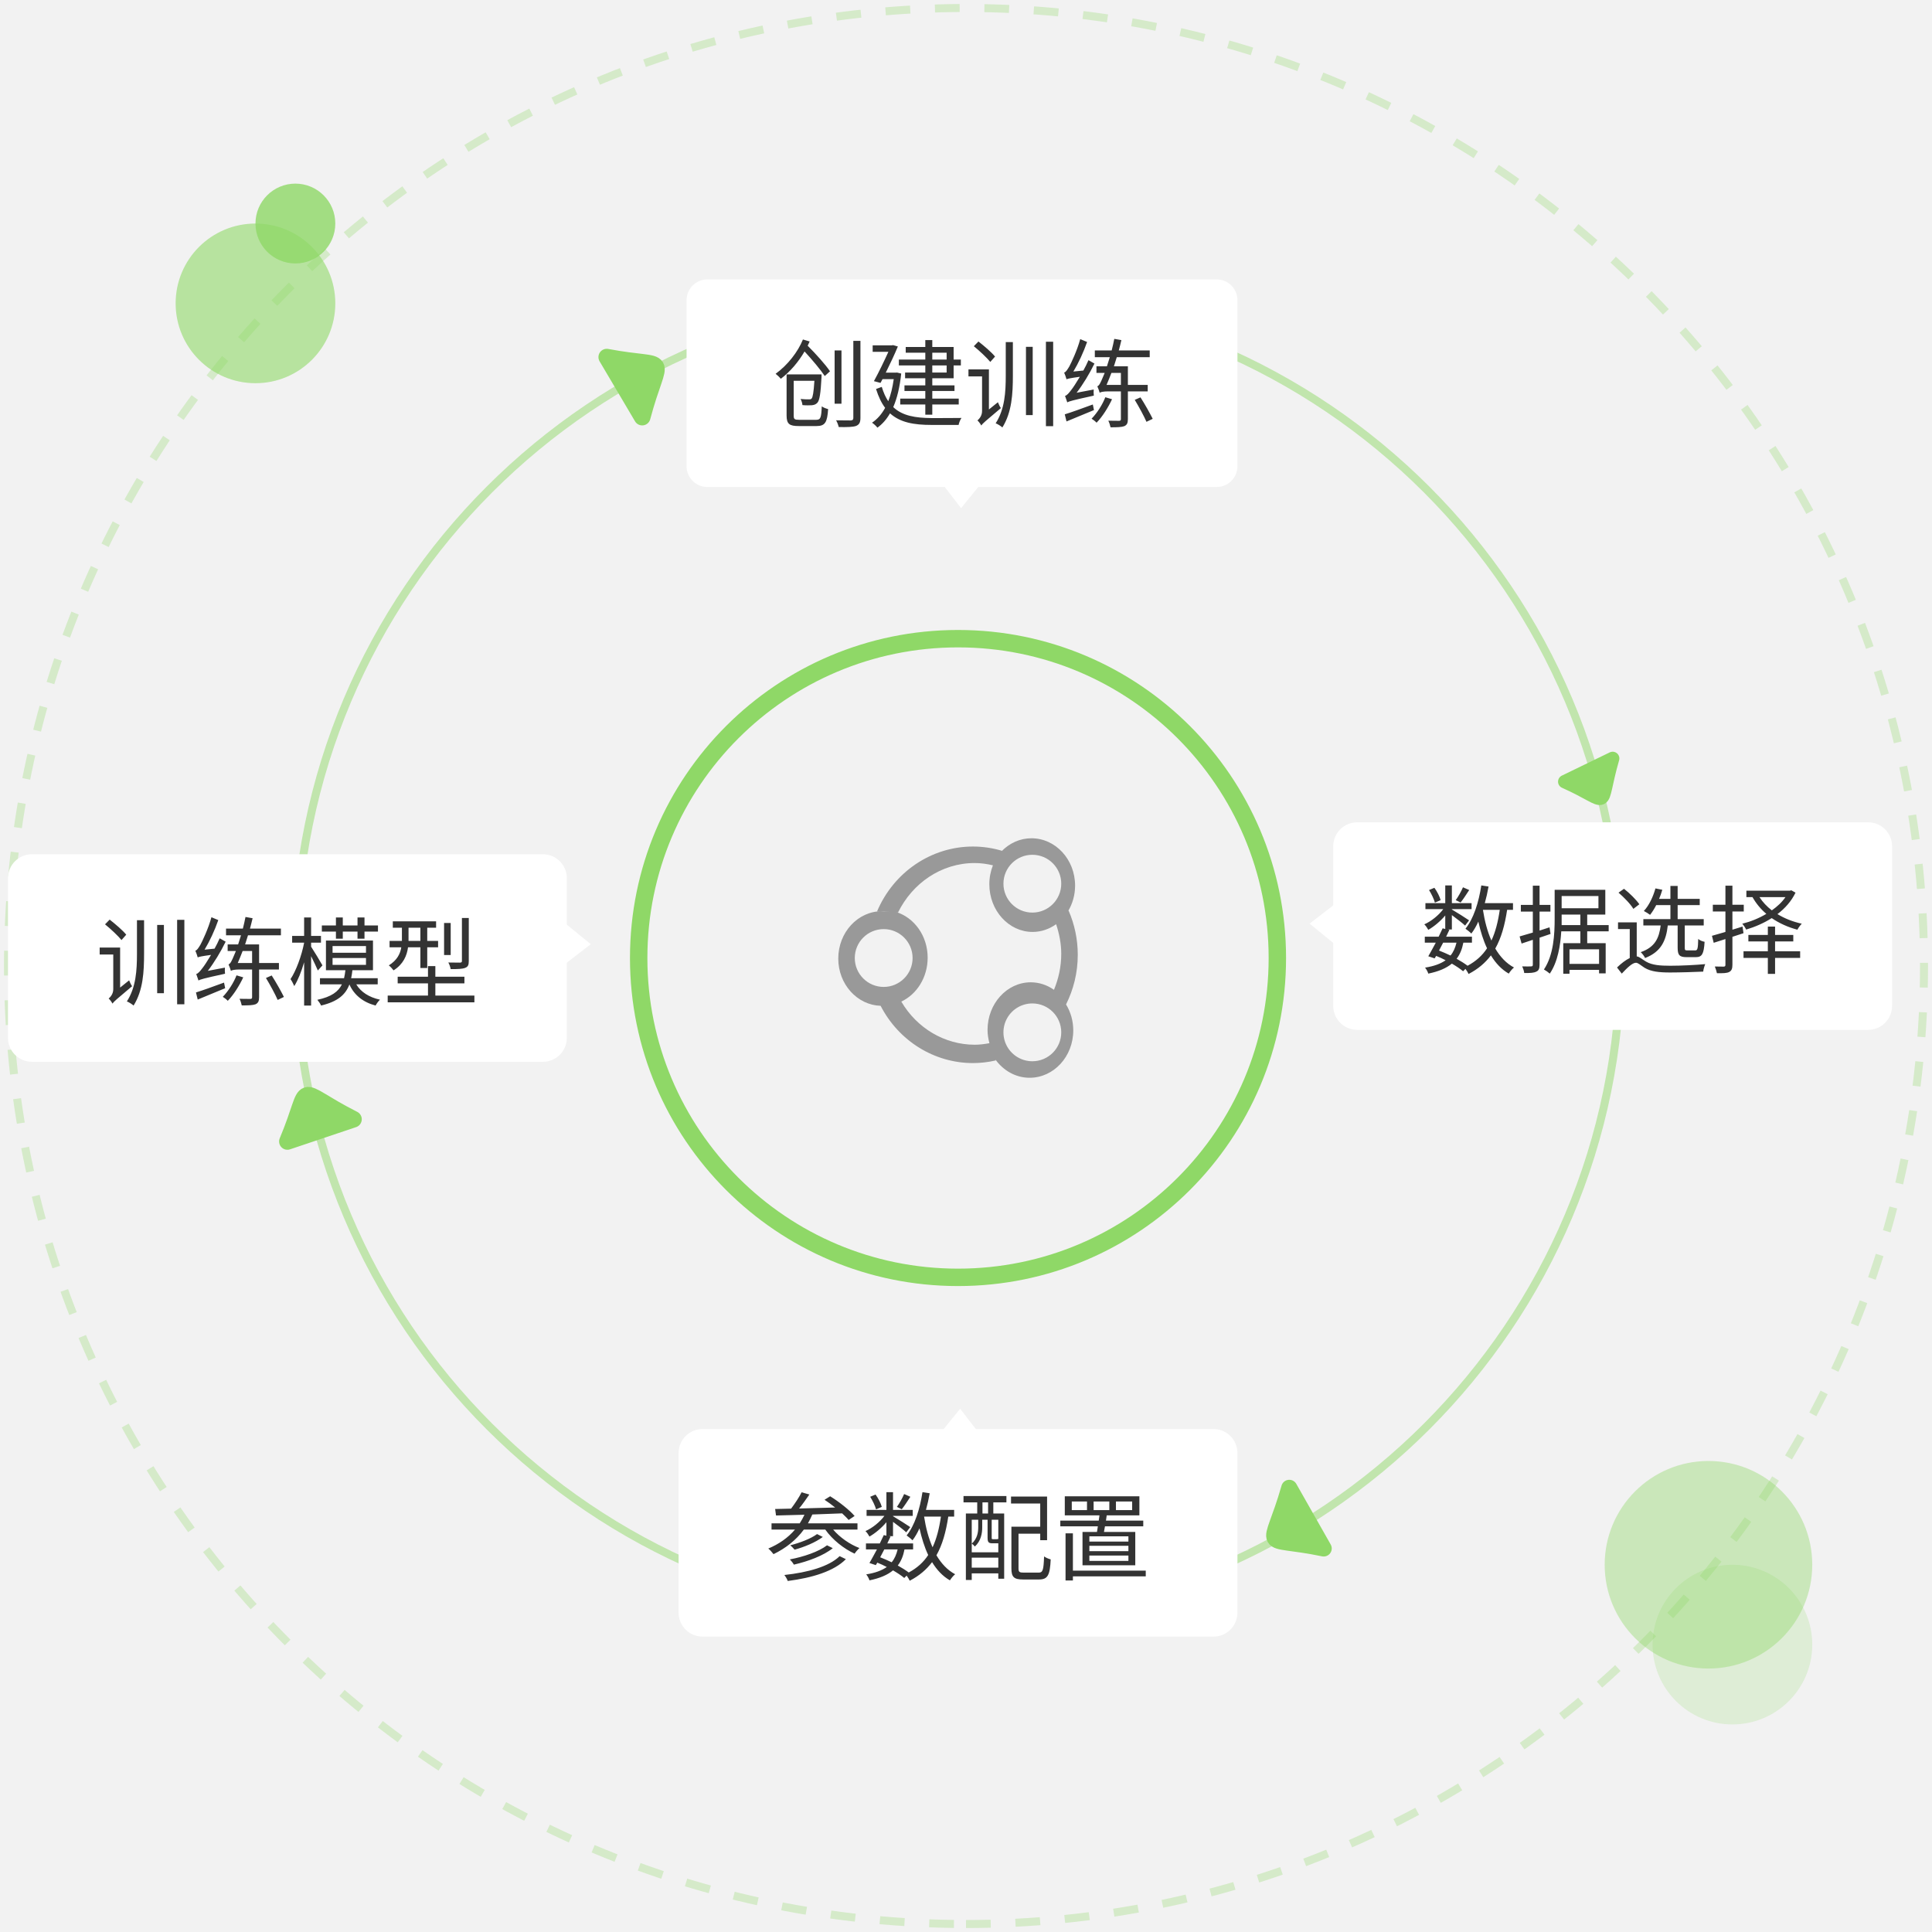
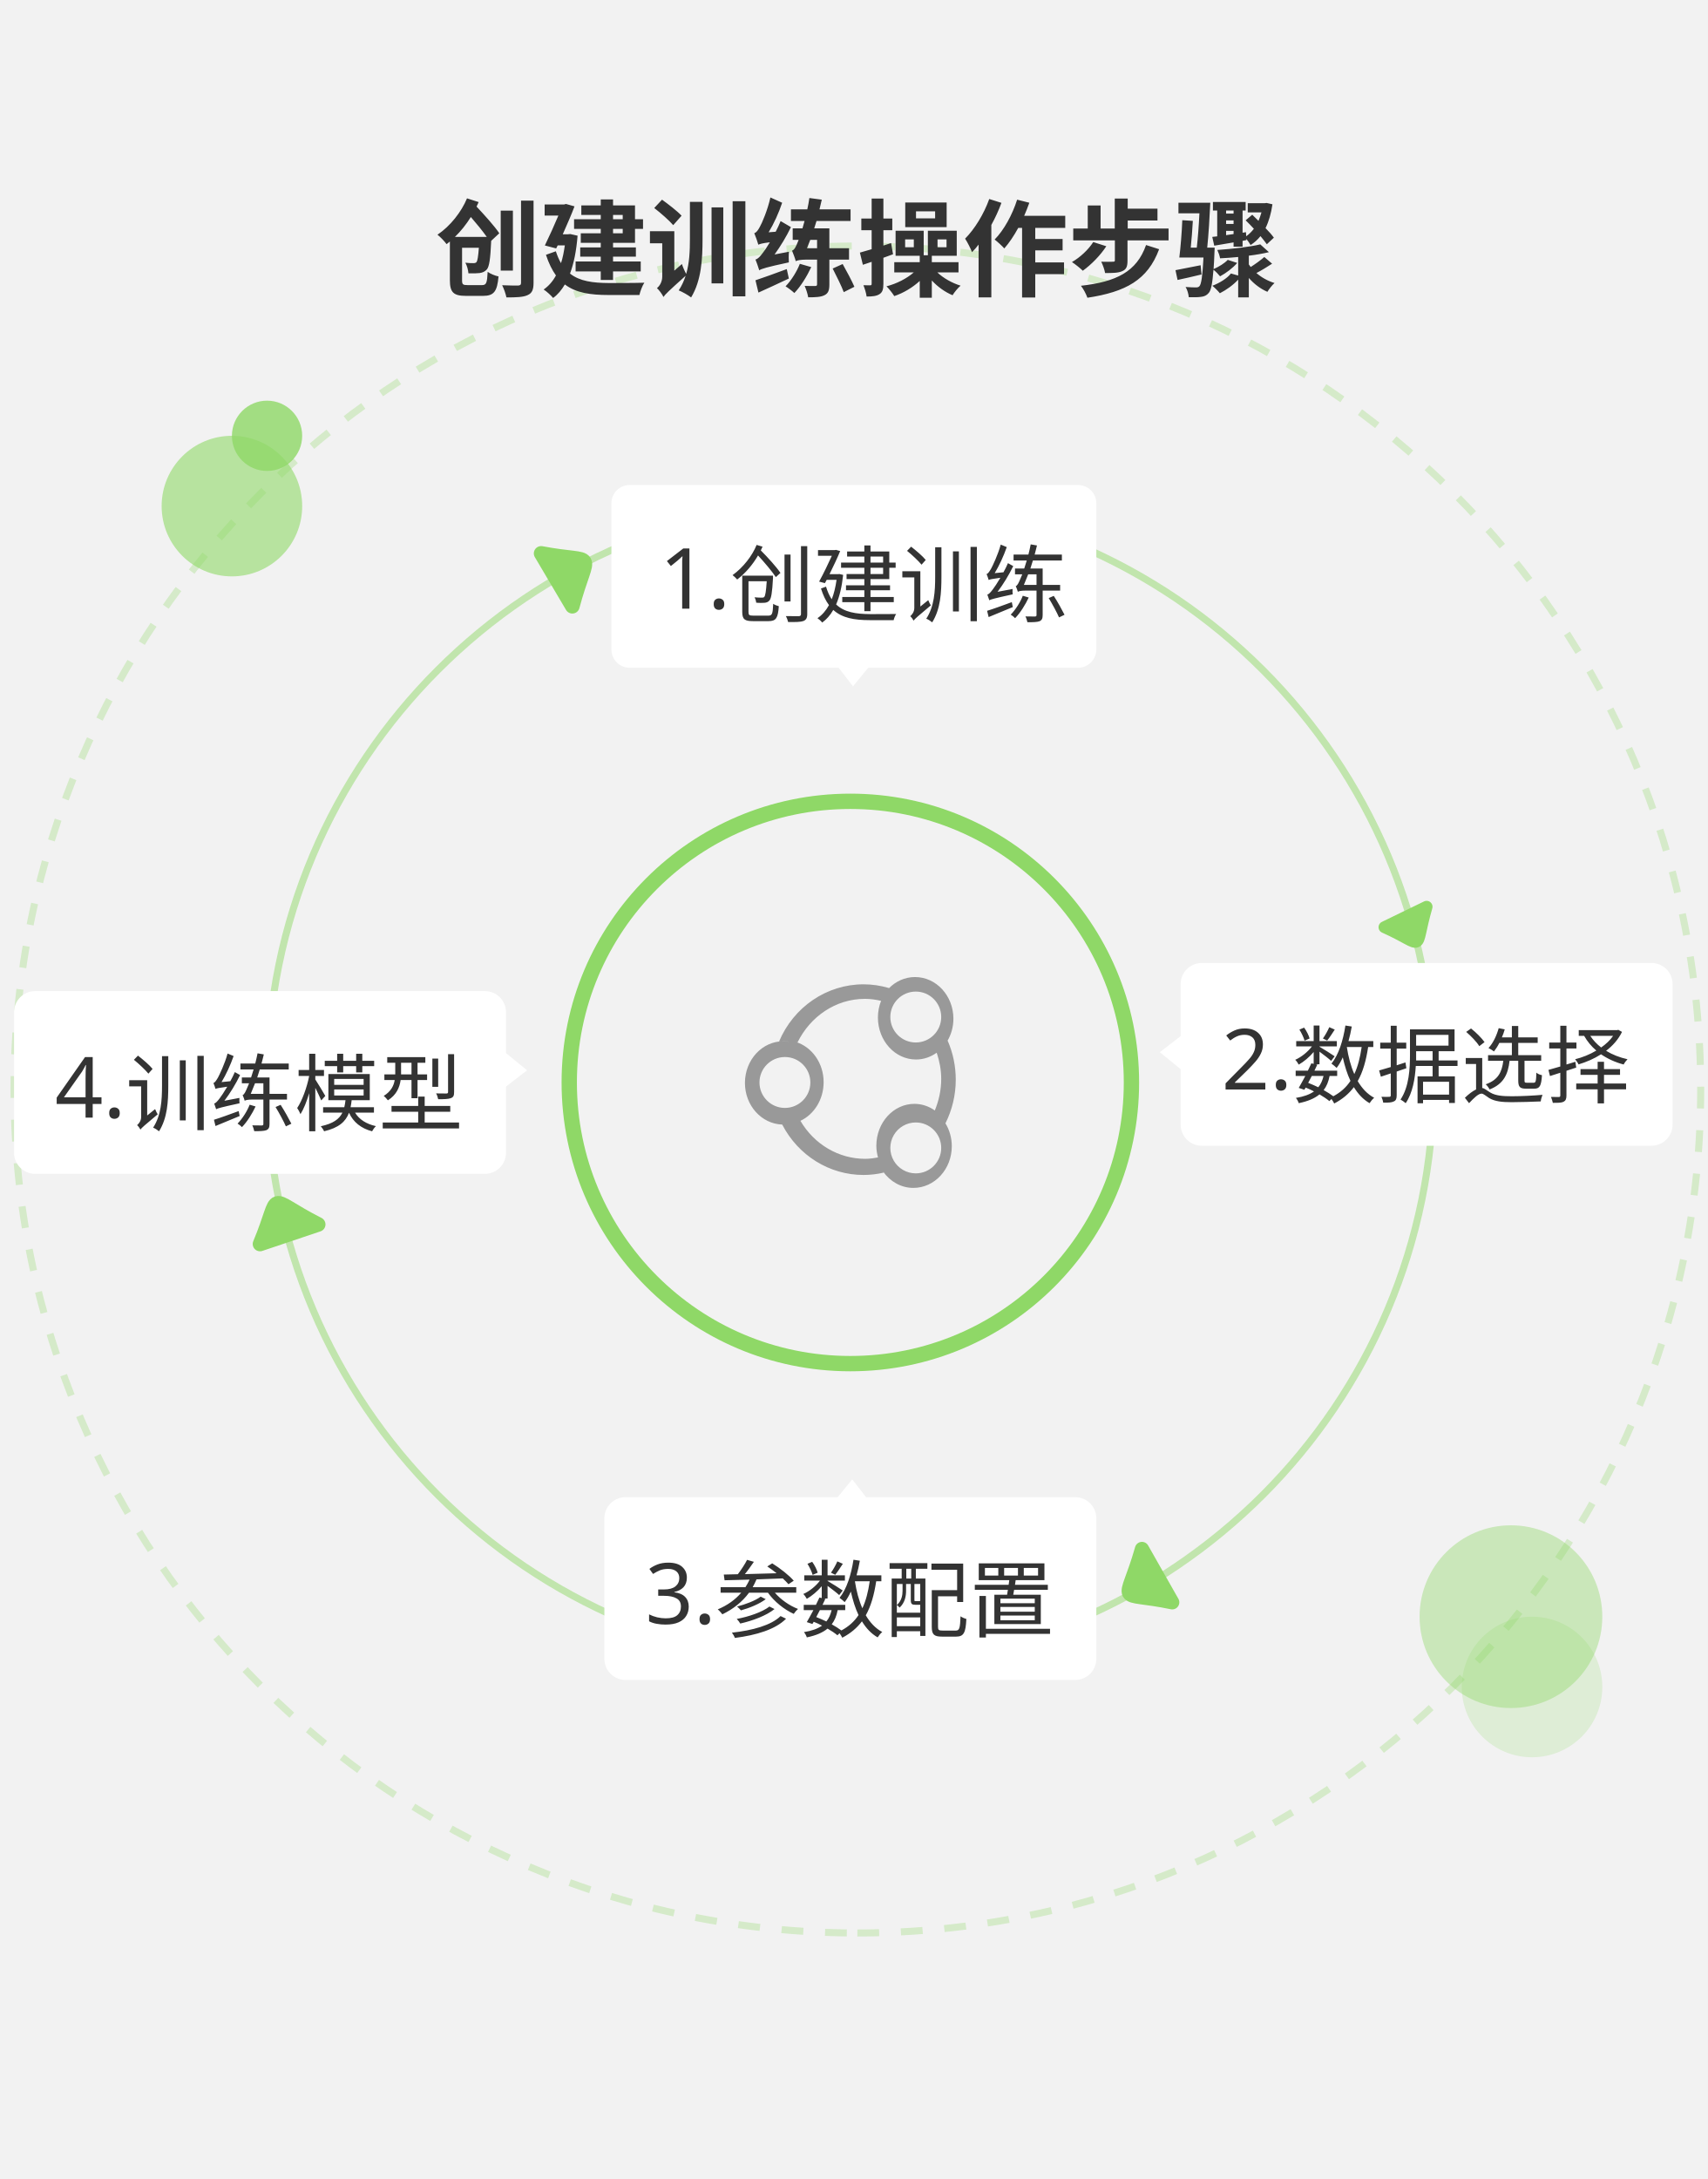
- <svg xmlns="http://www.w3.org/2000/svg" width="242px" height="242px" viewBox="0 0 242 242" version="1.1">
+ <svg xmlns="http://www.w3.org/2000/svg" width="243px" height="310px" viewBox="0 0 243 310" version="1.1">
  <g id="页面1" stroke="none" stroke-width="1" fill="none" fill-rule="evenodd">
-     <g id="切图" transform="translate(-589, -250)">
-       <rect id="Rectangle-Copy" fill="#F2F2F2" x="588" y="216" width="243" height="310" />
-       <g id="创建训练" transform="translate(590, 251)">
-         <circle id="椭圆形" stroke="#8FD867" stroke-width="2.181" cx="119" cy="119" r="40" />
-         <circle id="椭圆形" stroke="#8FD867" opacity="0.5" cx="119" cy="119" r="83" />
-         <path d="M120,240 C186.274,240 240,186.274 240,120 C240,53.726 186.274,0 120,0 C53.726,0 0,53.726 0,120 C0,186.274 53.726,240 120,240 Z" id="椭圆形" stroke="#8FD867" opacity="0.3" stroke-dasharray="3.097" />
-         <g id="Group-5" transform="translate(85, 34)">
-           <rect id="矩形" fill="#FFFFFF" x="0" y="0" width="69" height="26" rx="2.6" />
-           <polygon id="路径-21" fill="#FFFFFF" points="32.294 25.941 34.382 28.647 36.587 25.941" />
-           <text id="创建训练" font-family="PingFangSC-Regular, PingFang SC" font-size="12" font-weight="normal" fill="#333333">
-             <tspan x="10.824" y="17.588">创建训练</tspan>
+     <g id="切图" transform="translate(-588, -216)">
+       <g id="分组-3" transform="translate(588, 216)">
+         <rect id="Rectangle-Copy" fill="#F2F2F2" x="0" y="0" width="243" height="310" />
+         <g id="创建训练" transform="translate(2, 35)">
+           <circle id="椭圆形" stroke="#8FD867" stroke-width="2.181" cx="119" cy="119" r="40" />
+           <circle id="椭圆形" stroke="#8FD867" opacity="0.5" cx="119" cy="119" r="83" />
+           <path d="M120,240 C186.274,240 240,186.274 240,120 C240,53.726 186.274,0 120,0 C53.726,0 0,53.726 0,120 C0,186.274 53.726,240 120,240 Z" id="椭圆形" stroke="#8FD867" opacity="0.3" stroke-dasharray="3.097" />
+           <g id="Group-5" transform="translate(85, 34)">
+             <rect id="矩形" fill="#FFFFFF" x="0" y="0" width="69" height="26" rx="2.6" />
+             <polygon id="路径-21" fill="#FFFFFF" points="32.294 25.941 34.382 28.647 36.587 25.941" />
+             <text id="1.创建训练" font-family="PingFangSC-Regular, PingFang SC" font-size="12" font-weight="normal" fill="#333333">
+               <tspan x="6.834" y="17.588">1.创建训练</tspan>
+             </text>
+           </g>
+           <g id="Group-5-Copy-2" transform="translate(119, 189.5) rotate(-180) translate(-119, -189.5) translate(84, 175)" fill="#FFFFFF">
+             <rect id="矩形" x="0" y="0" width="70" height="26" rx="3" />
+             <polygon id="路径-21" points="32 25 34.731 28.539 37.614 25" />
+           </g>
+           <g id="Group-5-Copy" transform="translate(163, 102)">
+             <rect id="矩形" fill="#FFFFFF" x="3" y="0" width="70" height="26" rx="3" />
+             <polygon id="路径-21" fill="#FFFFFF" transform="translate(1.807121, 12.76949) rotate(-270) translate(-1.807121, -12.76949) " points="-1 11 1.731 14.539 4.614 11" />
+             <text id="2.数据选择" font-family="PingFangSC-Regular, PingFang SC" font-size="12" font-weight="normal" fill="#333333">
+               <tspan x="8.816" y="18">2.数据选择</tspan>
+             </text>
+           </g>
+           <g id="Group-5-Copy-3" transform="translate(36.5, 119) rotate(-180) translate(-36.5, -119) translate(0, 106)" fill="#FFFFFF">
+             <rect id="矩形" x="3" y="0" width="70" height="26" rx="3" />
+             <polygon id="路径-21" transform="translate(1.769488, 14.80712) rotate(-270) translate(-1.769488, -14.80712) " points="-1.038 13.038 1.693 16.577 4.577 13.038" />
+           </g>
+           <text id="4.训练模型" font-family="PingFangSC-Regular, PingFang SC" font-size="12" font-weight="normal" fill="#333333">
+             <tspan x="5.816" y="124">4.训练模型</tspan>
          </text>
+           <text id="3.参数配置" font-family="PingFangSC-Regular, PingFang SC" font-size="12" font-weight="normal" fill="#333333">
+             <tspan x="89.816" y="196">3.参数配置</tspan>
+           </text>
+           <circle id="Oval" fill-opacity="0.2" fill="#8FD867" cx="216" cy="205" r="10" />
+           <circle id="Oval-Copy" fill-opacity="0.4" fill="#8FD867" cx="213" cy="195" r="13" />
+           <circle id="Oval-Copy-2" fill-opacity="0.6" fill="#8FD867" cx="31" cy="37" r="10" />
+           <circle id="Oval-Copy-3" fill-opacity="0.8" fill="#8FD867" cx="36" cy="27" r="5" />
+           <path d="" id="Path-2" stroke="#979797" />
+           <path d="M195,96.91 C201.056,99.615 199.086,100.653 201,94 L195,96.91 Z" id="Path" stroke="#8FD867" stroke-width="1.681" fill="#8FD867" stroke-linecap="round" stroke-linejoin="round" />
+           <path d="M157.402,189.783 C165.477,193.03 162.849,194.275 165.402,186.292 L157.402,189.783 Z" id="Path-Copy" stroke="#8FD867" stroke-width="2.018" fill="#8FD867" stroke-linecap="round" stroke-linejoin="round" transform="translate(161.4017, 189.2917) rotate(84) translate(-161.4017, -189.2917) " />
+           <path d="M35.246,139.829 C43.322,143.075 40.694,144.32 43.246,136.337 L35.246,139.829 Z" id="Path-Copy-2" stroke="#8FD867" stroke-width="2.08" fill="#8FD867" stroke-linecap="round" stroke-linejoin="round" transform="translate(39.24625, 139.3372) rotate(185) translate(-39.24625, -139.3372) " />
+           <path d="M74.465,47.827 C82.54,51.074 79.913,52.319 82.465,44.336 L74.465,47.827 Z" id="Path-Copy-3" stroke="#8FD867" stroke-width="2.08" fill="#8FD867" stroke-linecap="round" stroke-linejoin="round" transform="translate(78.46512, 47.33579) rotate(263) translate(-78.46512, -47.33579) " />
+           <path d="M134,118.595 C134,116.686 133.608,114.798 132.85,113.056 C132.834,113.079 132.812,113.097 132.797,113.119 C133.342,112.197 133.665,111.108 133.665,109.933 C133.665,106.656 131.218,104 128.197,104 C126.752,104 125.444,104.619 124.468,105.616 C124.479,105.602 124.488,105.582 124.501,105.568 C123.324,105.217 122.106,105.037 120.881,105.035 C115.654,105.034 110.926,108.24 108.845,113.194 C109.057,113.167 109.263,113.124 109.481,113.124 C109.818,113.124 110.142,113.171 110.459,113.241 C110.133,113.174 109.801,113.138 109.468,113.135 C106.448,113.135 104,115.791 104,119.068 C104,122.284 106.362,124.89 109.304,124.987 C111.585,129.403 116.035,132.161 120.879,132.16 C121.841,132.157 122.799,132.046 123.737,131.828 C123.705,131.781 123.687,131.724 123.657,131.679 C124.656,133.08 126.205,134 127.968,134 C130.988,134 133.436,131.342 133.436,128.067 C133.436,126.863 133.101,125.746 132.532,124.813 C133.466,122.948 134,120.835 134,118.595 Z M128.312,106.069 C130.311,106.069 131.932,107.691 131.931,109.691 C131.93,111.69 130.309,113.311 128.309,113.31 C126.309,113.31 124.689,111.688 124.69,109.688 C124.69,107.689 126.312,106.068 128.312,106.069 Z M106.069,118.999 C106.07,116.999 107.691,115.379 109.691,115.379 C111.69,115.38 113.311,117.002 113.31,119.001 C113.31,121.001 111.688,122.621 109.688,122.621 C107.689,122.62 106.068,120.998 106.069,118.999 Z M122.698,128.014 C122.698,128.592 122.795,129.138 122.934,129.669 C122.333,129.778 121.72,129.862 121.091,129.862 C117.34,129.857 113.86,127.811 111.897,124.457 C113.838,123.547 115.198,121.426 115.198,118.957 C115.198,116.22 113.519,113.939 111.241,113.232 C111.322,113.257 111.406,113.273 111.484,113.302 C113.287,109.636 116.889,107.103 121.091,107.103 C121.878,107.103 122.633,107.217 123.372,107.388 C123.086,108.116 122.923,108.917 122.923,109.759 C122.923,113.057 125.35,115.733 128.346,115.733 C129.432,115.733 130.439,115.373 131.287,114.765 C131.675,115.935 131.931,117.171 131.931,118.479 C131.931,120.084 131.59,121.601 131.018,122.983 C130.162,122.373 129.152,122.045 128.118,122.041 C125.125,122.041 122.698,124.712 122.698,128.014 Z M128.309,131.931 C127.016,131.931 125.821,131.24 125.174,130.12 C124.528,128.999 124.528,127.619 125.175,126.499 C125.822,125.379 127.018,124.689 128.312,124.69 C130.311,124.69 131.932,126.312 131.931,128.311 C131.93,130.311 130.309,131.932 128.309,131.931 Z" id="xunlian" fill="#999999" />
        </g>
-         <g id="Group-5-Copy-2" transform="translate(119, 189.5) rotate(-180) translate(-119, -189.5) translate(84, 175)" fill="#FFFFFF">
-           <rect id="矩形" x="0" y="0" width="70" height="26" rx="3" />
-           <polygon id="路径-21" points="32 25 34.731 28.539 37.614 25" />
-         </g>
-         <g id="Group-5-Copy" transform="translate(163, 102)">
-           <rect id="矩形" fill="#FFFFFF" x="3" y="0" width="70" height="26" rx="3" />
-           <polygon id="路径-21" fill="#FFFFFF" transform="translate(1.807121, 12.76949) rotate(-270) translate(-1.807121, -12.76949) " points="-1 11 1.731 14.539 4.614 11" />
-           <text id="数据选择" font-family="PingFangSC-Regular, PingFang SC" font-size="12" font-weight="normal" fill="#333333">
-             <tspan x="14" y="18">数据选择</tspan>
-           </text>
-         </g>
-         <g id="Group-5-Copy-3" transform="translate(36.5, 119) rotate(-180) translate(-36.5, -119) translate(0, 106)" fill="#FFFFFF">
-           <rect id="矩形" x="3" y="0" width="70" height="26" rx="3" />
-           <polygon id="路径-21" transform="translate(1.769488, 14.80712) rotate(-270) translate(-1.769488, -14.80712) " points="-1.038 13.038 1.693 16.577 4.577 13.038" />
-         </g>
-         <text id="训练模型" font-family="PingFangSC-Regular, PingFang SC" font-size="12" font-weight="normal" fill="#333333">
-           <tspan x="11" y="124">训练模型</tspan>
+         <text id="创建训练操作步骤" font-family="SourceHanSerifSC-Bold, Source Han Serif SC" font-size="15" font-weight="bold" fill="#333333">
+           <tspan x="62" y="41">创建训练操作步骤</tspan>
        </text>
-         <text id="参数配置" font-family="PingFangSC-Regular, PingFang SC" font-size="12" font-weight="normal" fill="#333333">
-           <tspan x="95" y="196">参数配置</tspan>
-         </text>
-         <circle id="Oval" fill-opacity="0.2" fill="#8FD867" cx="216" cy="205" r="10" />
-         <circle id="Oval-Copy" fill-opacity="0.4" fill="#8FD867" cx="213" cy="195" r="13" />
-         <circle id="Oval-Copy-2" fill-opacity="0.6" fill="#8FD867" cx="31" cy="37" r="10" />
-         <circle id="Oval-Copy-3" fill-opacity="0.8" fill="#8FD867" cx="36" cy="27" r="5" />
-         <path d="" id="Path-2" stroke="#979797" />
-         <path d="M195,96.91 C201.056,99.615 199.086,100.653 201,94 L195,96.91 Z" id="Path" stroke="#8FD867" stroke-width="1.681" fill="#8FD867" stroke-linecap="round" stroke-linejoin="round" />
-         <path d="M157.402,189.783 C165.477,193.03 162.849,194.275 165.402,186.292 L157.402,189.783 Z" id="Path-Copy" stroke="#8FD867" stroke-width="2.018" fill="#8FD867" stroke-linecap="round" stroke-linejoin="round" transform="translate(161.4017, 189.2917) rotate(84) translate(-161.4017, -189.2917) " />
-         <path d="M35.246,139.829 C43.322,143.075 40.694,144.32 43.246,136.337 L35.246,139.829 Z" id="Path-Copy-2" stroke="#8FD867" stroke-width="2.08" fill="#8FD867" stroke-linecap="round" stroke-linejoin="round" transform="translate(39.24625, 139.3372) rotate(185) translate(-39.24625, -139.3372) " />
-         <path d="M74.465,47.827 C82.54,51.074 79.913,52.319 82.465,44.336 L74.465,47.827 Z" id="Path-Copy-3" stroke="#8FD867" stroke-width="2.08" fill="#8FD867" stroke-linecap="round" stroke-linejoin="round" transform="translate(78.46512, 47.33579) rotate(263) translate(-78.46512, -47.33579) " />
-         <path d="M134,118.595 C134,116.686 133.608,114.798 132.85,113.056 C132.834,113.079 132.812,113.097 132.797,113.119 C133.342,112.197 133.665,111.108 133.665,109.933 C133.665,106.656 131.218,104 128.197,104 C126.752,104 125.444,104.619 124.468,105.616 C124.479,105.602 124.488,105.582 124.501,105.568 C123.324,105.217 122.106,105.037 120.881,105.035 C115.654,105.034 110.926,108.24 108.845,113.194 C109.057,113.167 109.263,113.124 109.481,113.124 C109.818,113.124 110.142,113.171 110.459,113.241 C110.133,113.174 109.801,113.138 109.468,113.135 C106.448,113.135 104,115.791 104,119.068 C104,122.284 106.362,124.89 109.304,124.987 C111.585,129.403 116.035,132.161 120.879,132.16 C121.841,132.157 122.799,132.046 123.737,131.828 C123.705,131.781 123.687,131.724 123.657,131.679 C124.656,133.08 126.205,134 127.968,134 C130.988,134 133.436,131.342 133.436,128.067 C133.436,126.863 133.101,125.746 132.532,124.813 C133.466,122.948 134,120.835 134,118.595 Z M128.312,106.069 C130.311,106.069 131.932,107.691 131.931,109.691 C131.93,111.69 130.309,113.311 128.309,113.31 C126.309,113.31 124.689,111.688 124.69,109.688 C124.69,107.689 126.312,106.068 128.312,106.069 Z M106.069,118.999 C106.07,116.999 107.691,115.379 109.691,115.379 C111.69,115.38 113.311,117.002 113.31,119.001 C113.31,121.001 111.688,122.621 109.688,122.621 C107.689,122.62 106.068,120.998 106.069,118.999 Z M122.698,128.014 C122.698,128.592 122.795,129.138 122.934,129.669 C122.333,129.778 121.72,129.862 121.091,129.862 C117.34,129.857 113.86,127.811 111.897,124.457 C113.838,123.547 115.198,121.426 115.198,118.957 C115.198,116.22 113.519,113.939 111.241,113.232 C111.322,113.257 111.406,113.273 111.484,113.302 C113.287,109.636 116.889,107.103 121.091,107.103 C121.878,107.103 122.633,107.217 123.372,107.388 C123.086,108.116 122.923,108.917 122.923,109.759 C122.923,113.057 125.35,115.733 128.346,115.733 C129.432,115.733 130.439,115.373 131.287,114.765 C131.675,115.935 131.931,117.171 131.931,118.479 C131.931,120.084 131.59,121.601 131.018,122.983 C130.162,122.373 129.152,122.045 128.118,122.041 C125.125,122.041 122.698,124.712 122.698,128.014 Z M128.309,131.931 C127.016,131.931 125.821,131.24 125.174,130.12 C124.528,128.999 124.528,127.619 125.175,126.499 C125.822,125.379 127.018,124.689 128.312,124.69 C130.311,124.69 131.932,126.312 131.931,128.311 C131.93,130.311 130.309,131.932 128.309,131.931 Z" id="xunlian" fill="#999999" />
      </g>
    </g>
  </g>
</svg>
